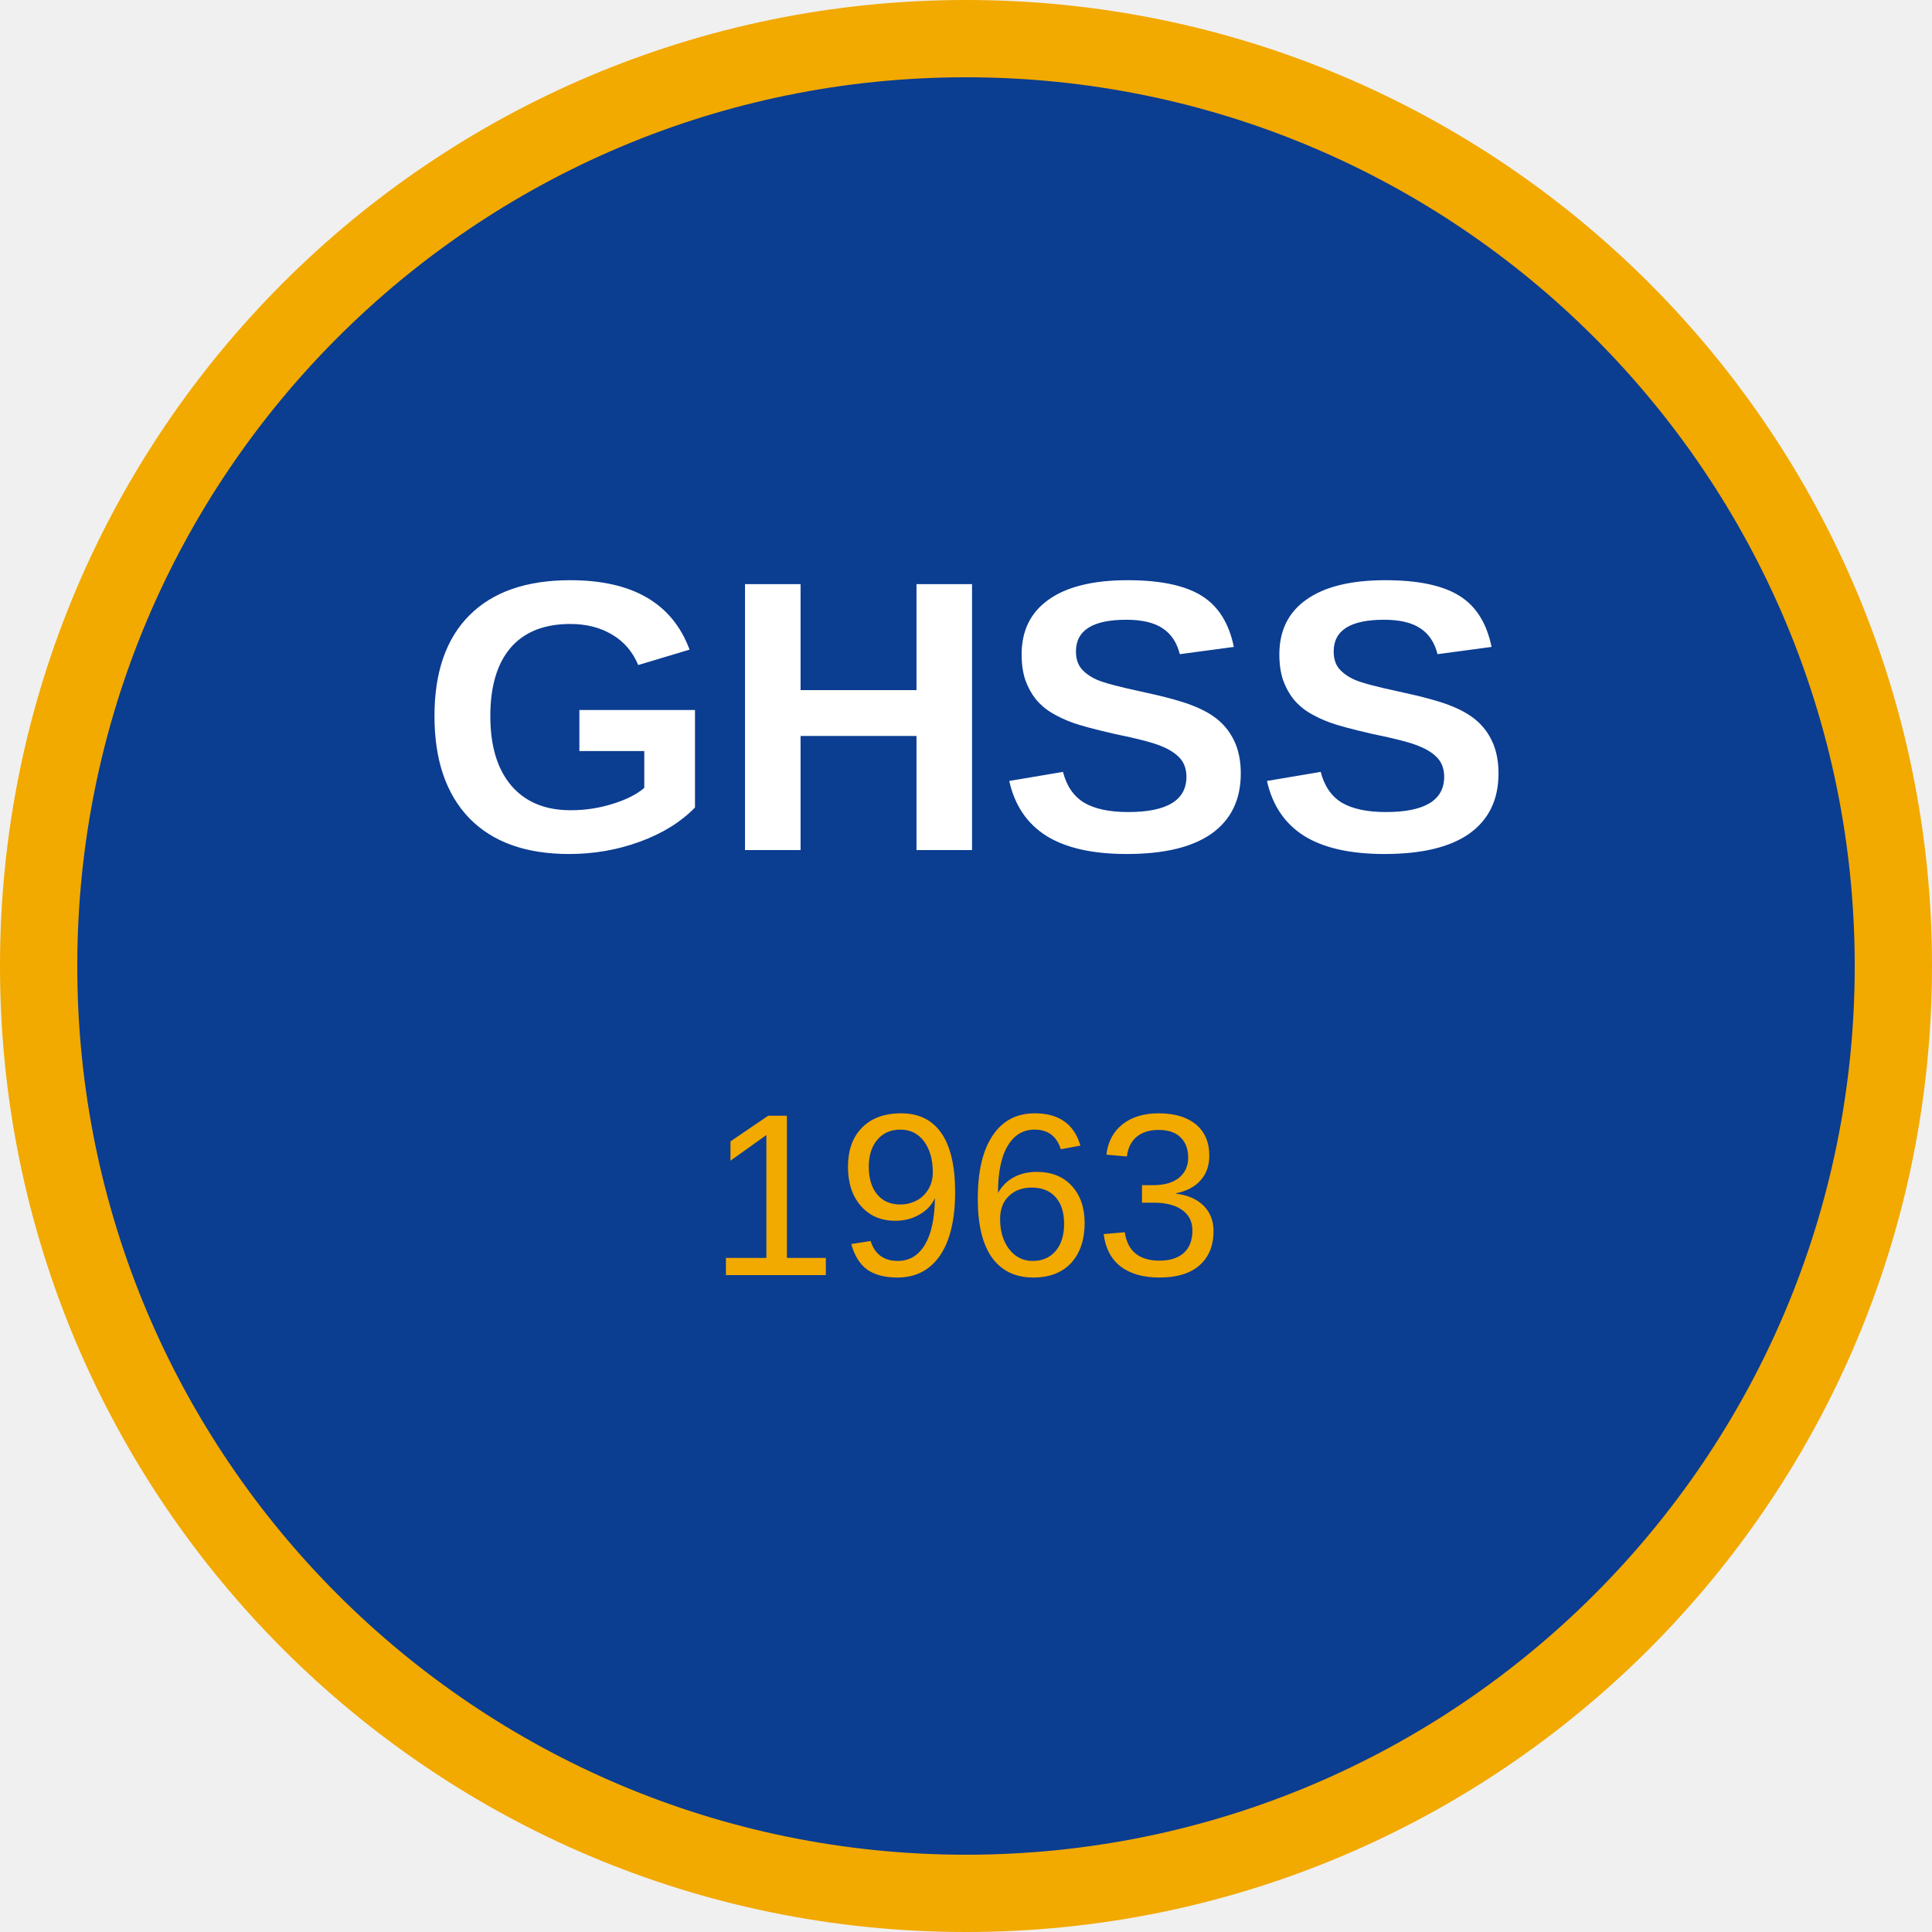
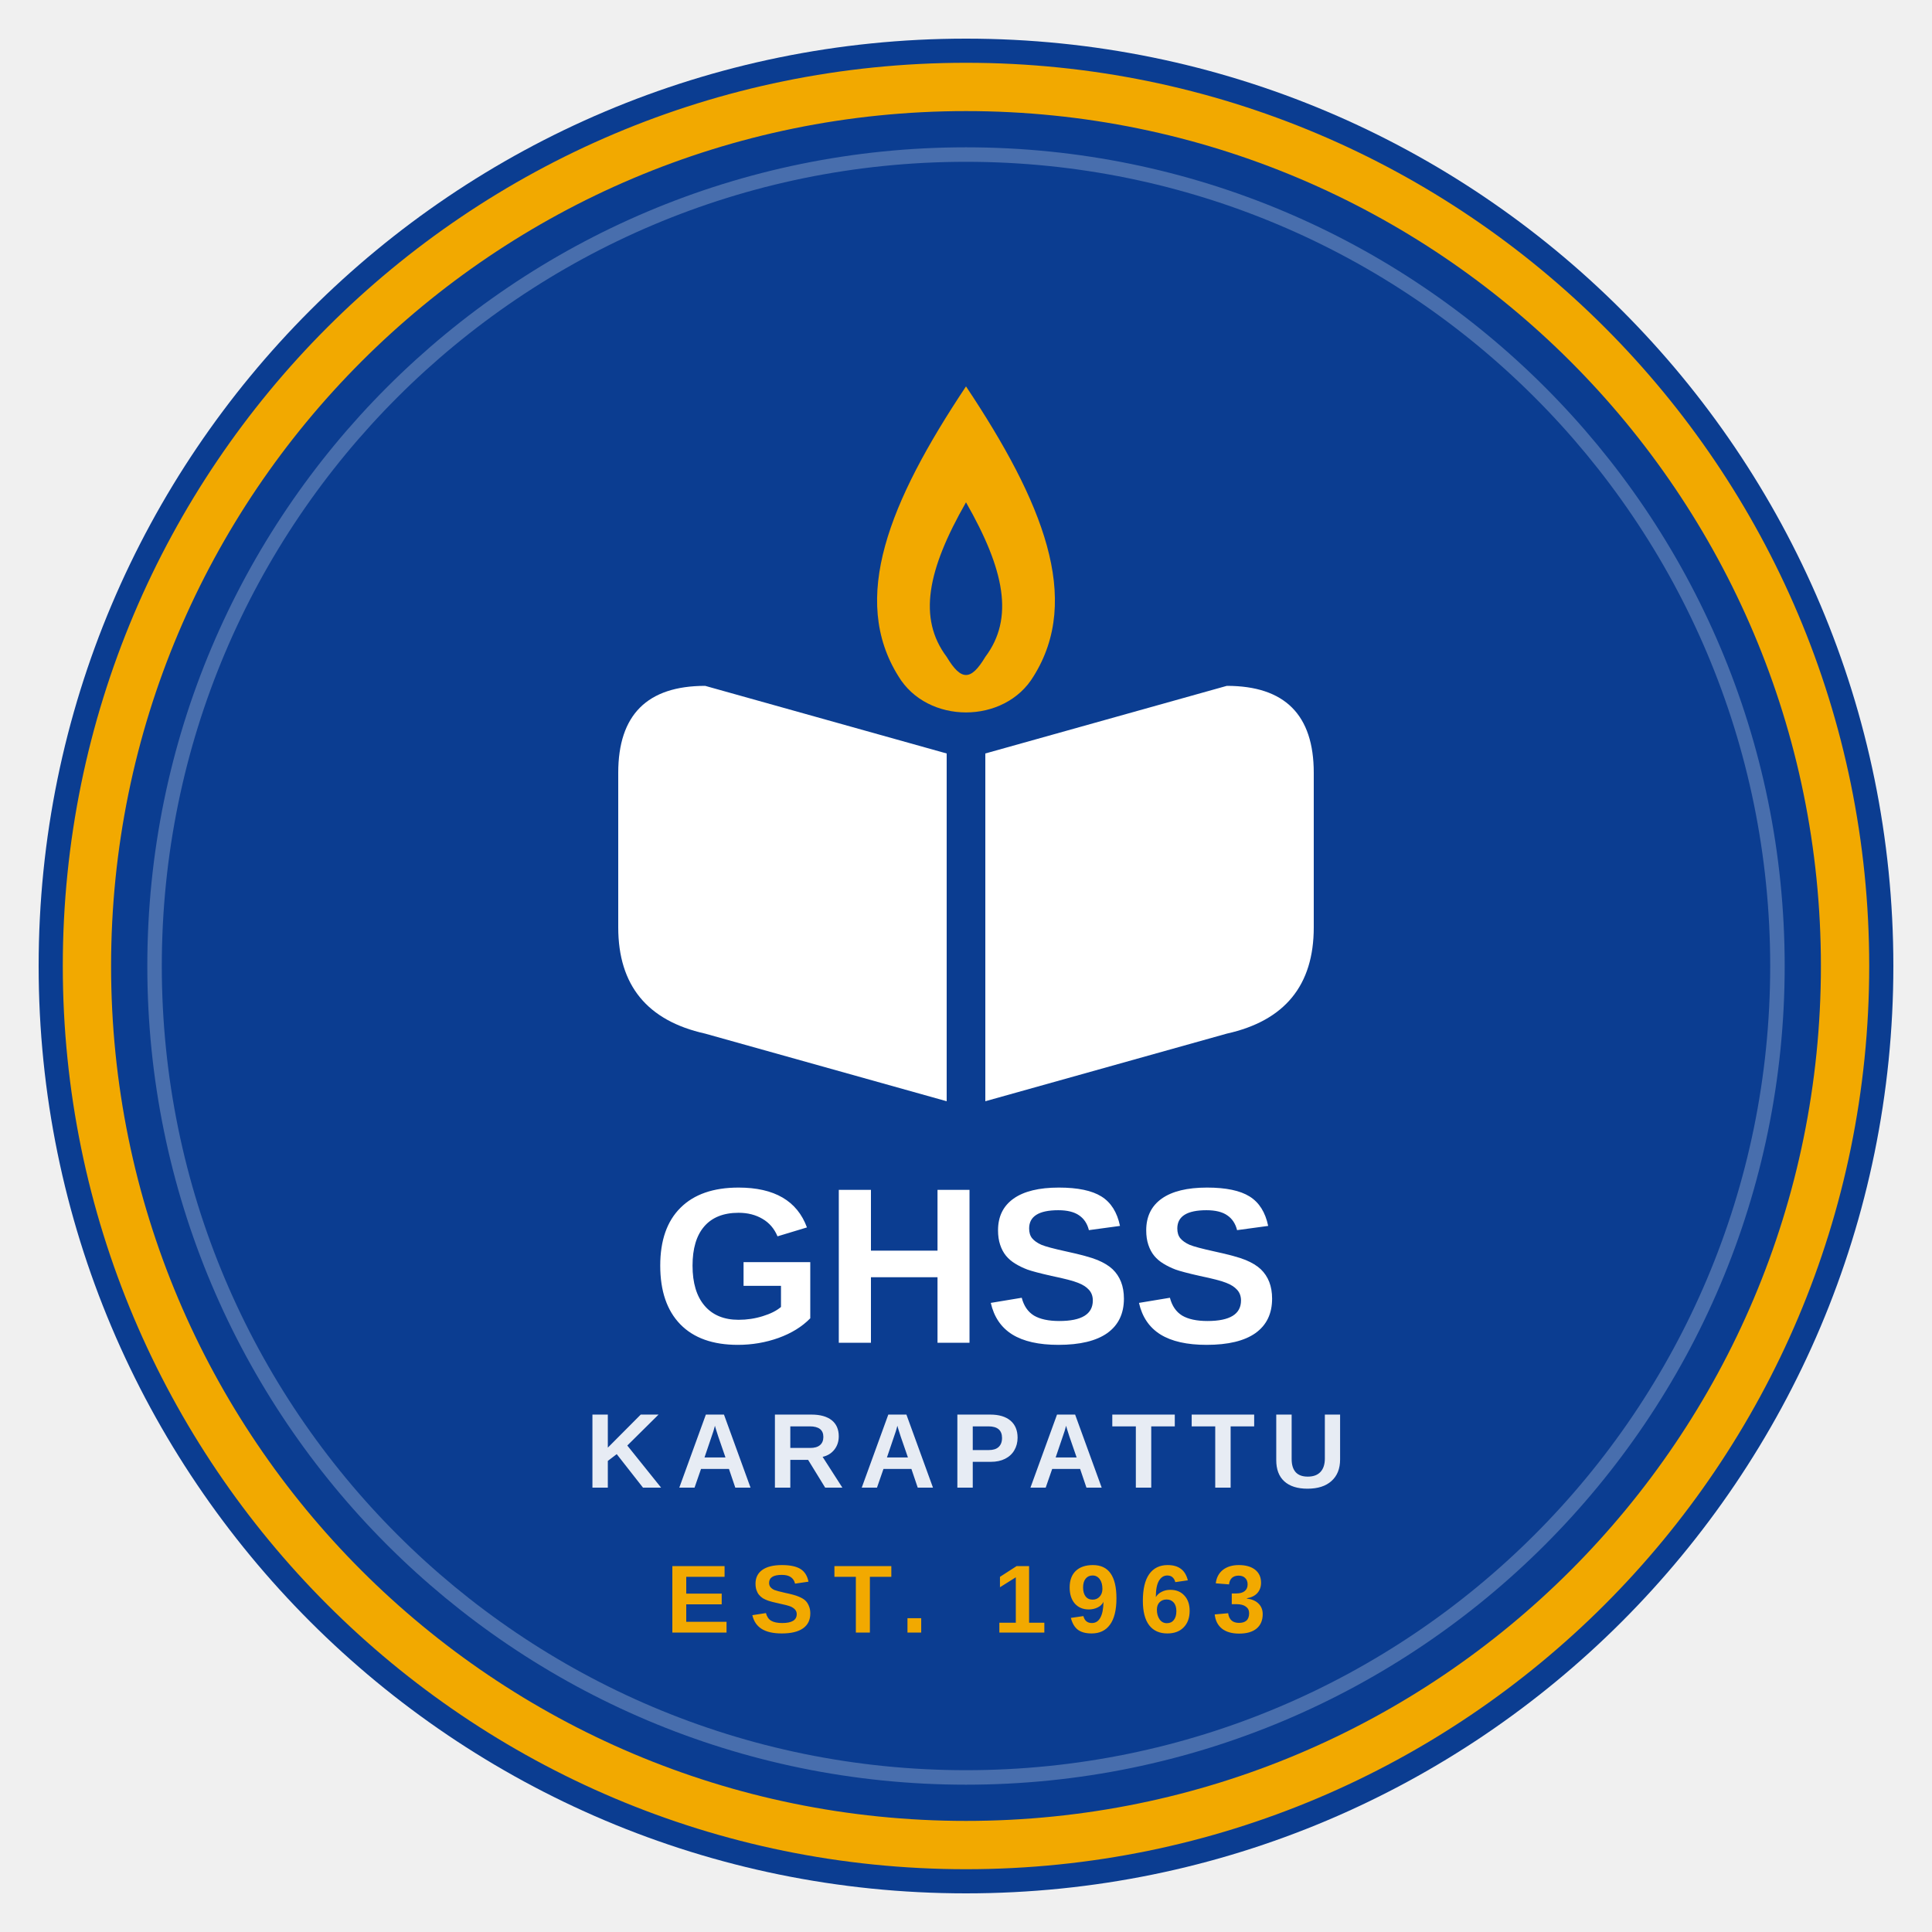
- <svg xmlns="http://www.w3.org/2000/svg" viewBox="0 0 100 100" width="100" height="100">
-   <circle cx="50" cy="50" r="48" fill="#0b3d91" stroke="#f2a900" stroke-width="4" />
-   <text x="50" y="44" font-family="Arial, sans-serif" font-size="20" font-weight="700" fill="#ffffff" text-anchor="middle">GHSS</text>
-   <text x="50" y="66" font-family="Arial, sans-serif" font-size="12" fill="#f2a900" text-anchor="middle">1963</text>
+ <svg xmlns="http://www.w3.org/2000/svg" viewBox="0 0 200 200" width="200" height="200" role="img" aria-label="Government Higher Secondary School, Karapattu emblem">
+   <circle cx="100" cy="100" r="96" fill="#0b3d91" />
+   <circle cx="100" cy="100" r="91" fill="none" stroke="#f2a900" stroke-width="5" />
+   <circle cx="100" cy="100" r="84" fill="none" stroke="#ffffff" stroke-opacity="0.25" stroke-width="1.5" />
+   <path d="M100,40 C92,52 88,62 93,70 C96,75 104,75 107,70 C112,62 108,52 100,40 Z" fill="#f2a900" />
+   <path d="M100,52 C96,59 95,64 98,68 C99.5,70.5 100.5,70.5 102,68 C105,64 104,59 100,52 Z" fill="#0b3d91" />
+   <path d="M64,80 Q64,71 73,71 L98,78 L98,114 L73,107 Q64,105 64,96 Z" fill="#ffffff" />
+   <path d="M136,80 Q136,71 127,71 L102,78 L102,114 L127,107 Q136,105 136,96 Z" fill="#ffffff" />
+   <text x="100" y="139" text-anchor="middle" font-family="Arial, Helvetica, sans-serif" font-weight="700" font-size="23" fill="#ffffff">GHSS</text>
+   <text x="100" y="154" text-anchor="middle" font-family="Arial, Helvetica, sans-serif" font-weight="600" font-size="11" letter-spacing="1.5" fill="#ffffff" fill-opacity="0.9">KARAPATTU</text>
+   <text x="100" y="169" text-anchor="middle" font-family="Arial, Helvetica, sans-serif" font-weight="600" font-size="10" letter-spacing="2" fill="#f2a900">EST. 1963</text>
</svg>
